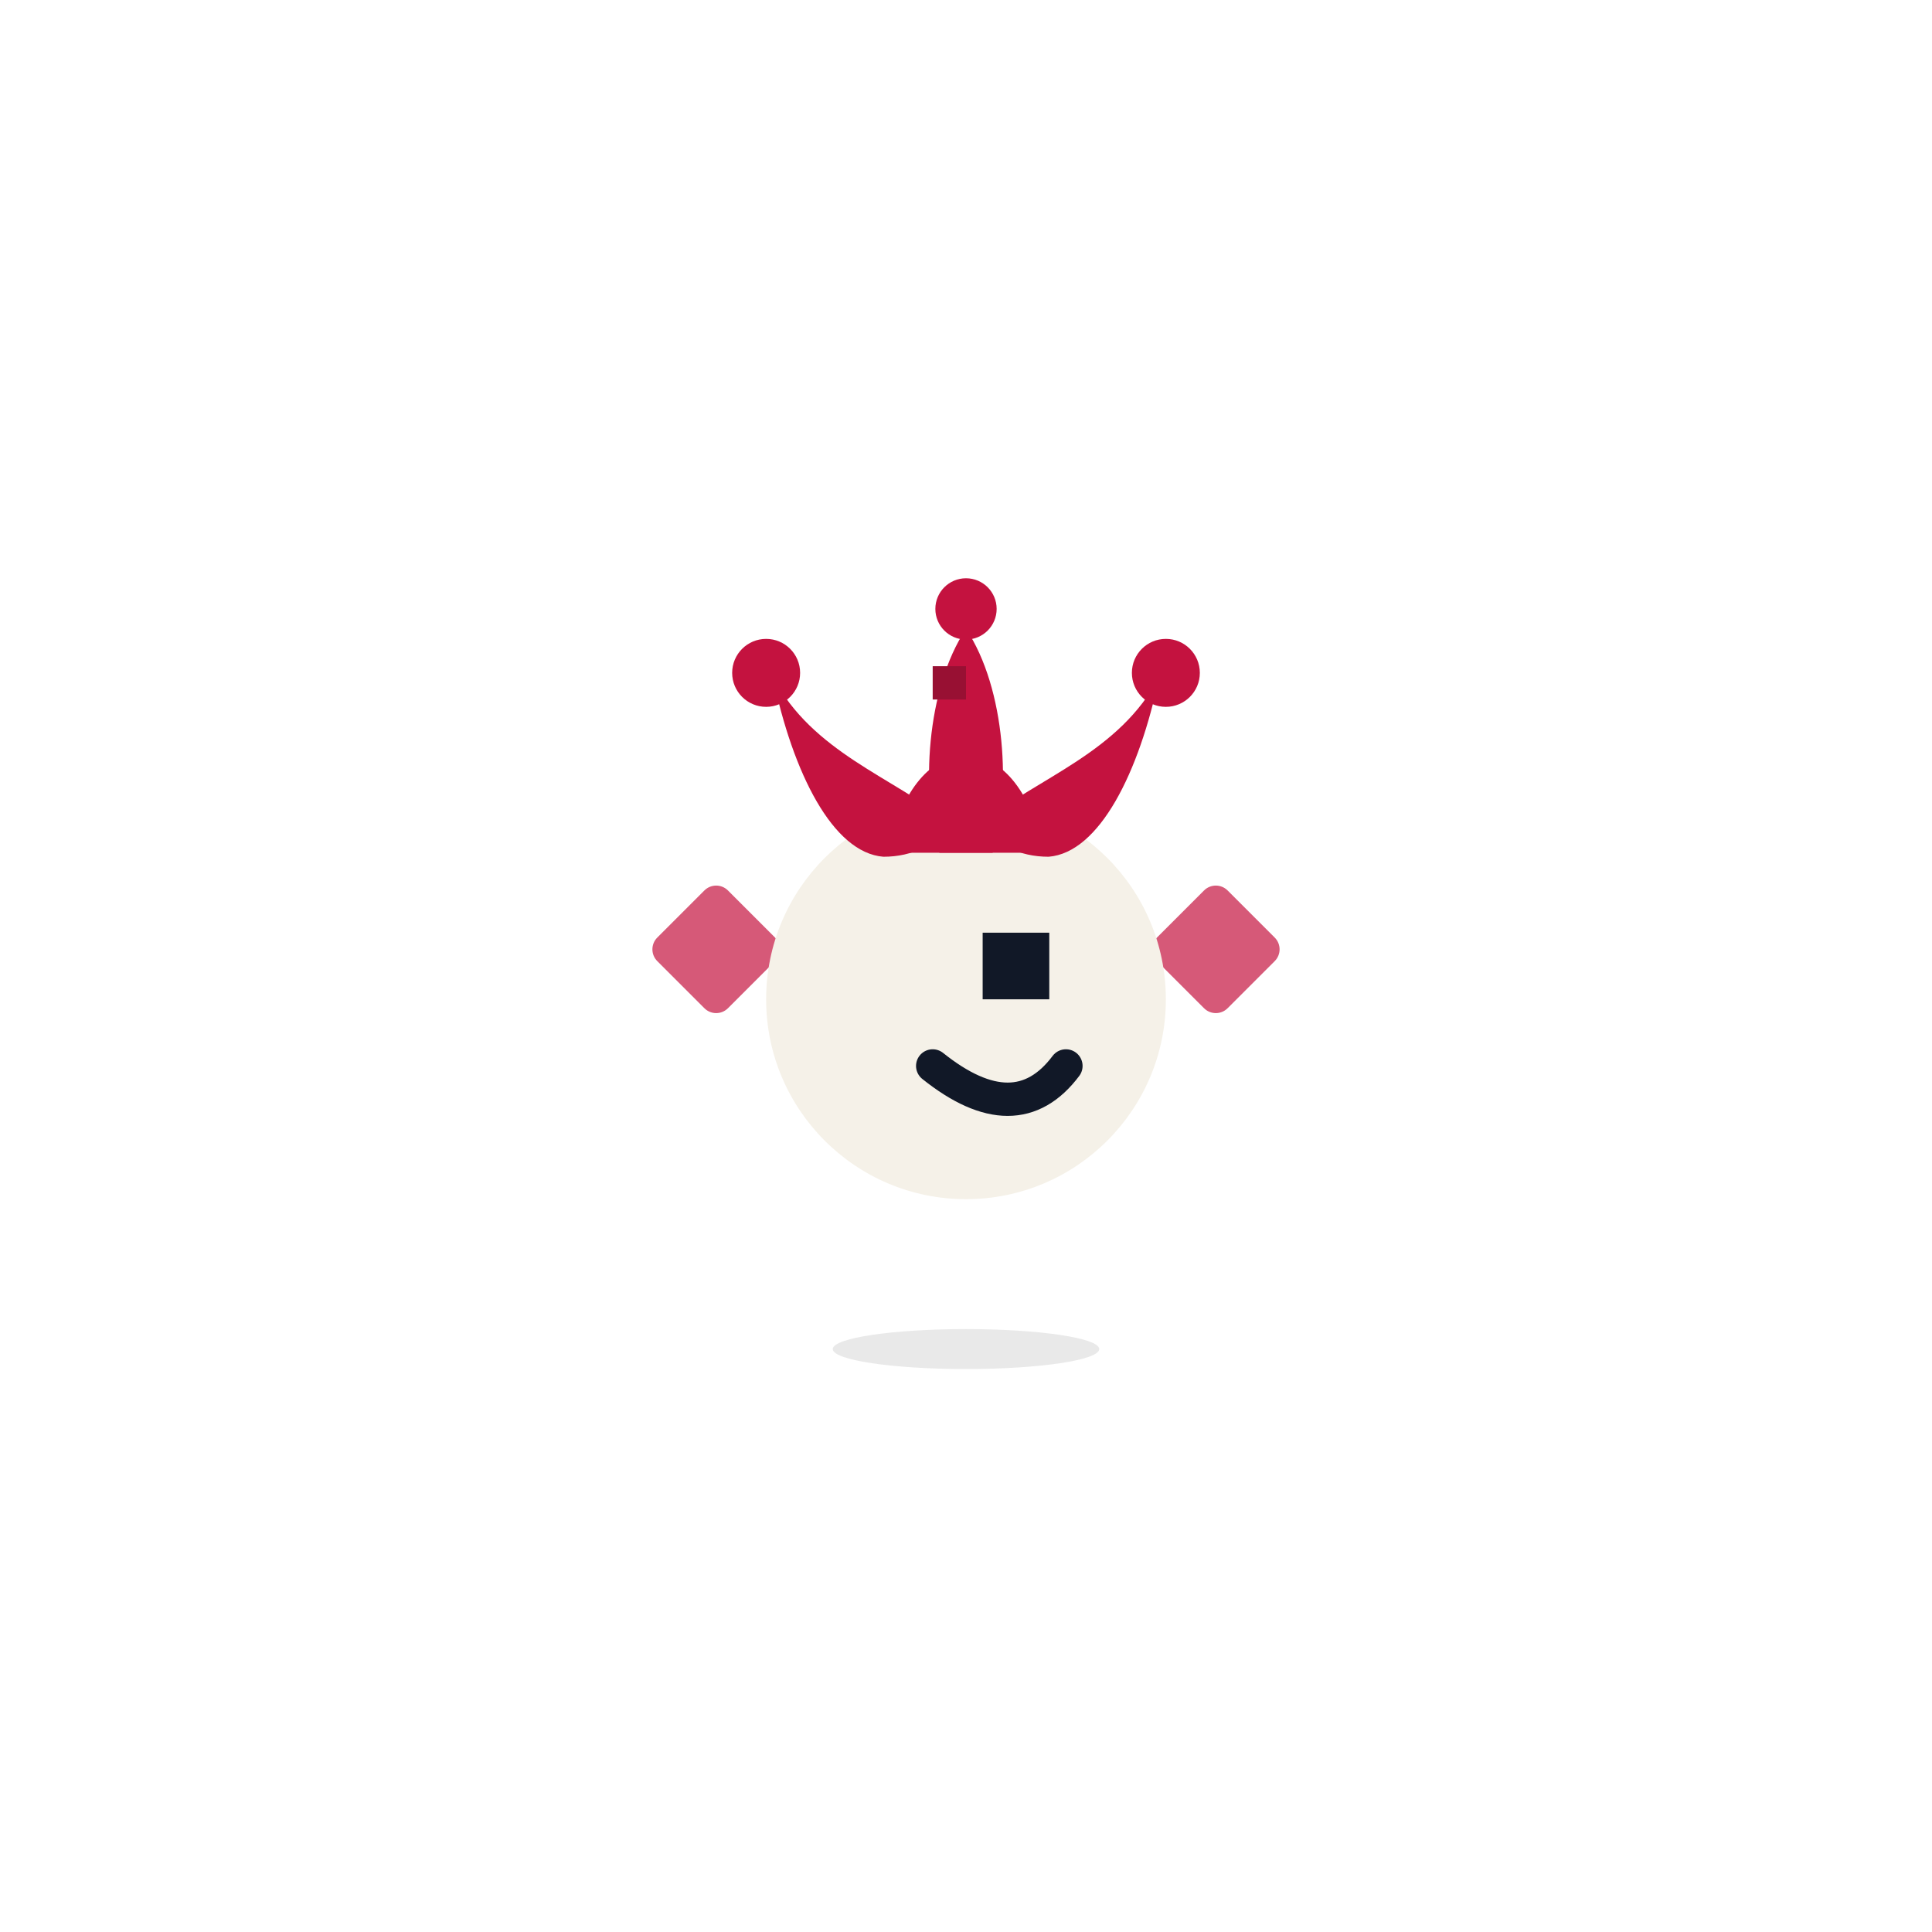
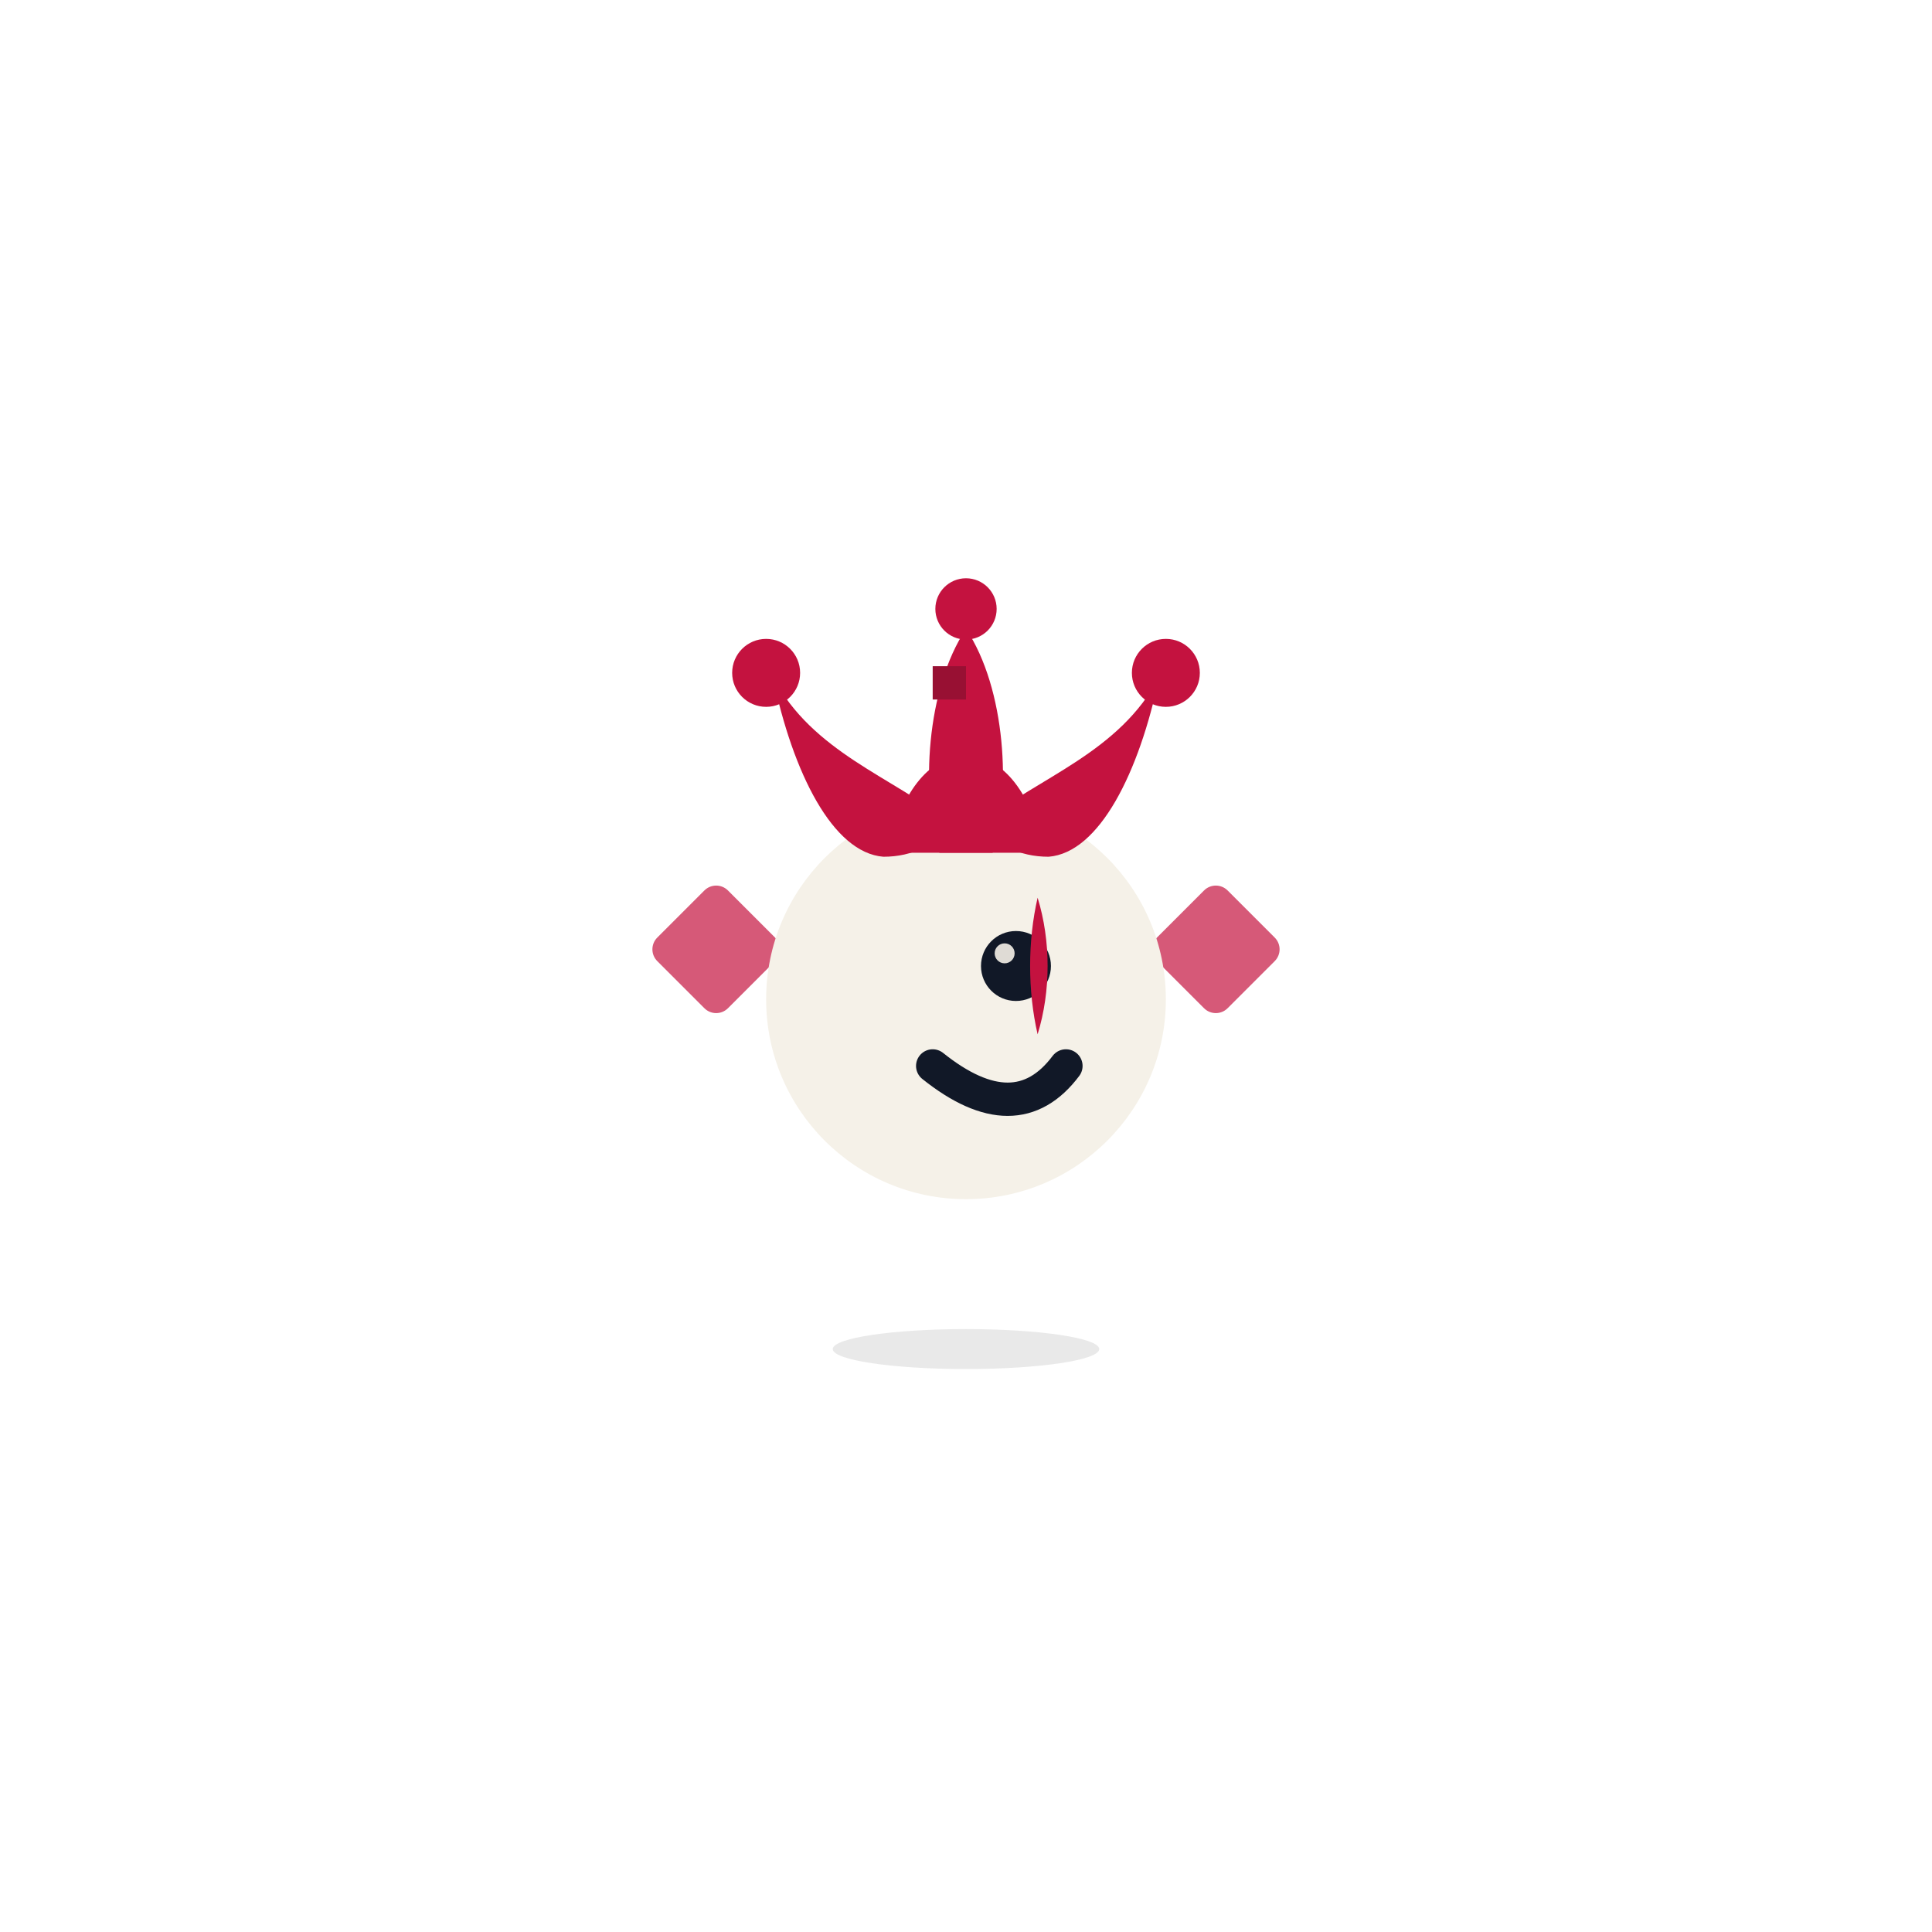
<svg xmlns="http://www.w3.org/2000/svg" viewBox="-18 -18 58 58" width="500" height="500" fill="none">
  <defs>
    <style>
    .poke-l-body { transform-origin:11px 12px; animation:poke-l-tilt .6s cubic-bezier(.34,1.56,.64,1) forwards; }
    .poke-l-shadow { transform-origin:11px 22.5px; }
    @keyframes poke-l-tilt { 0%{transform:rotate(0) translateX(0)} 40%{transform:rotate(12deg) translateX(2px)} 100%{transform:rotate(8deg) translateX(1.5px)} }
  </style>
  </defs>
  <ellipse class="poke-l-shadow" cx="11" cy="22.5" rx="4" ry="0.6" fill="#c0c0c0" opacity="0.35" />
  <g class="poke-l-body">
    <rect x="2" y="9" width="3" height="3" rx="0.5" fill="#c4123f" opacity="0.7" transform="rotate(45 3.5 10.5)" />
    <rect x="17" y="9" width="3" height="3" rx="0.5" fill="#c4123f" opacity="0.7" transform="rotate(45 18.5 10.5)" />
    <rect x="5" y="6" width="12" height="12" rx="6" fill="#f5f1e8" />
    <g class="pet-hat" transform="translate(11.00 7.00) rotate(0.0)">
      <path d="M-0.48 -0.30 C-2.20 -1.68 -4.60 -2.40 -5.80 -4.68 C-5.20 -1.80 -4.00 0.60 -2.48 0.72 C-1.60 0.72 -0.88 0.36 -0.48 -0.30 Z" fill="#c4123f" />
      <path d="M0.48 -0.30 C2.20 -1.68 4.60 -2.40 5.80 -4.68 C5.20 -1.80 4.00 0.60 2.48 0.72 C1.60 0.72 0.88 0.36 0.48 -0.30 Z" fill="#c4123f" />
      <path d="M-2.32 0.60 C-1.60 -3.30 1.60 -3.30 2.32 0.60 Z" fill="#c4123f" />
      <path d="M0 -6.12 C-1.20 -4.32 -1.36 -1.20 -0.80 0.60 L0.80 0.60 C1.36 -1.20 1.20 -4.32 0 -6.12 Z" fill="#c4123f" />
      <circle cx="-6.00" cy="-4.80" r="1.02" fill="#c4123f" />
      <circle cx="6.00" cy="-4.80" r="1.02" fill="#c4123f" />
      <circle cx="0" cy="-6.72" r="0.92" fill="#c4123f" />
    </g>
    <rect x="10" y="2" width="1" height="1" fill="#981033" />
-     <rect x="11.5" y="10" width="2" height="2" fill="#111827" />
+     <circle cx="12.50" cy="11.00" r="1.05" fill="#111827" />
+     <circle cx="12.16" cy="10.62" r="0.3" fill="#f5f1e8" opacity="0.9" />
+     <path d="M13.15 8.95 C13.55 10.25 13.55 11.75 13.15 13.05 C12.85 11.75 12.85 10.25 13.15 8.95 Z" fill="#c4123f" />
    <path d="M10 14 Q12.5 16 14 14" stroke="#111827" stroke-width="1" stroke-linecap="round" fill="none" />
  </g>
</svg>
